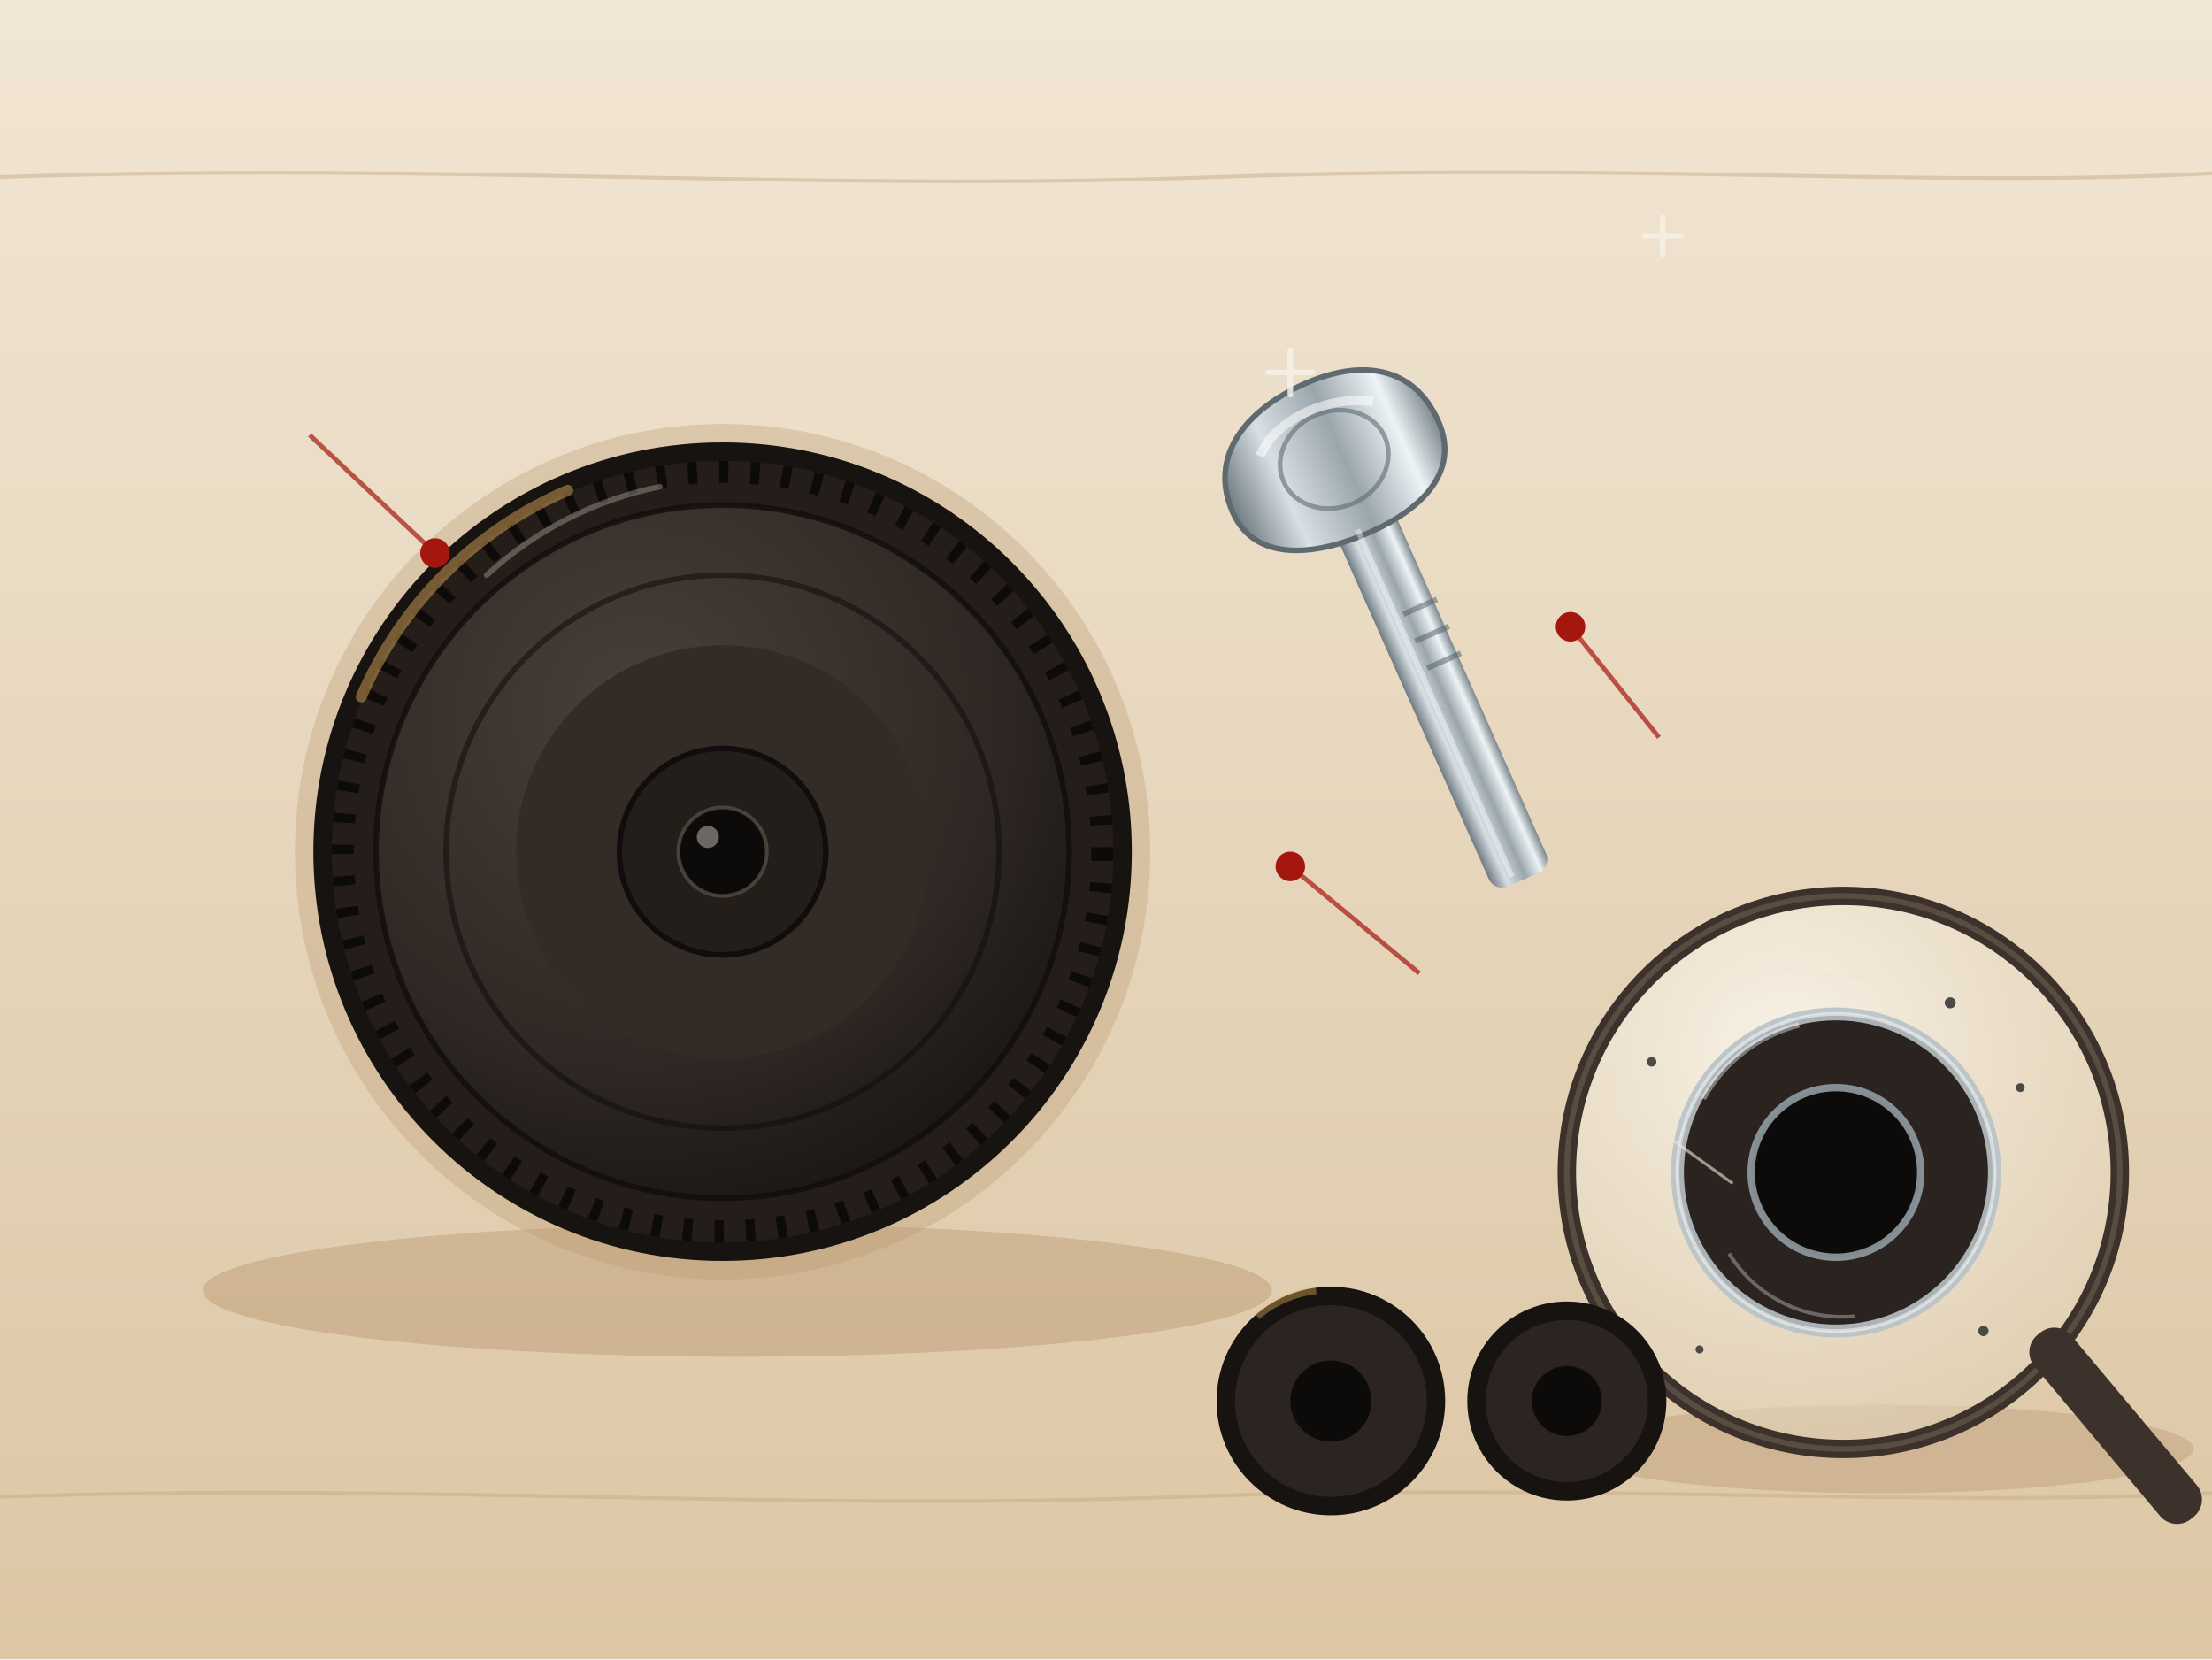
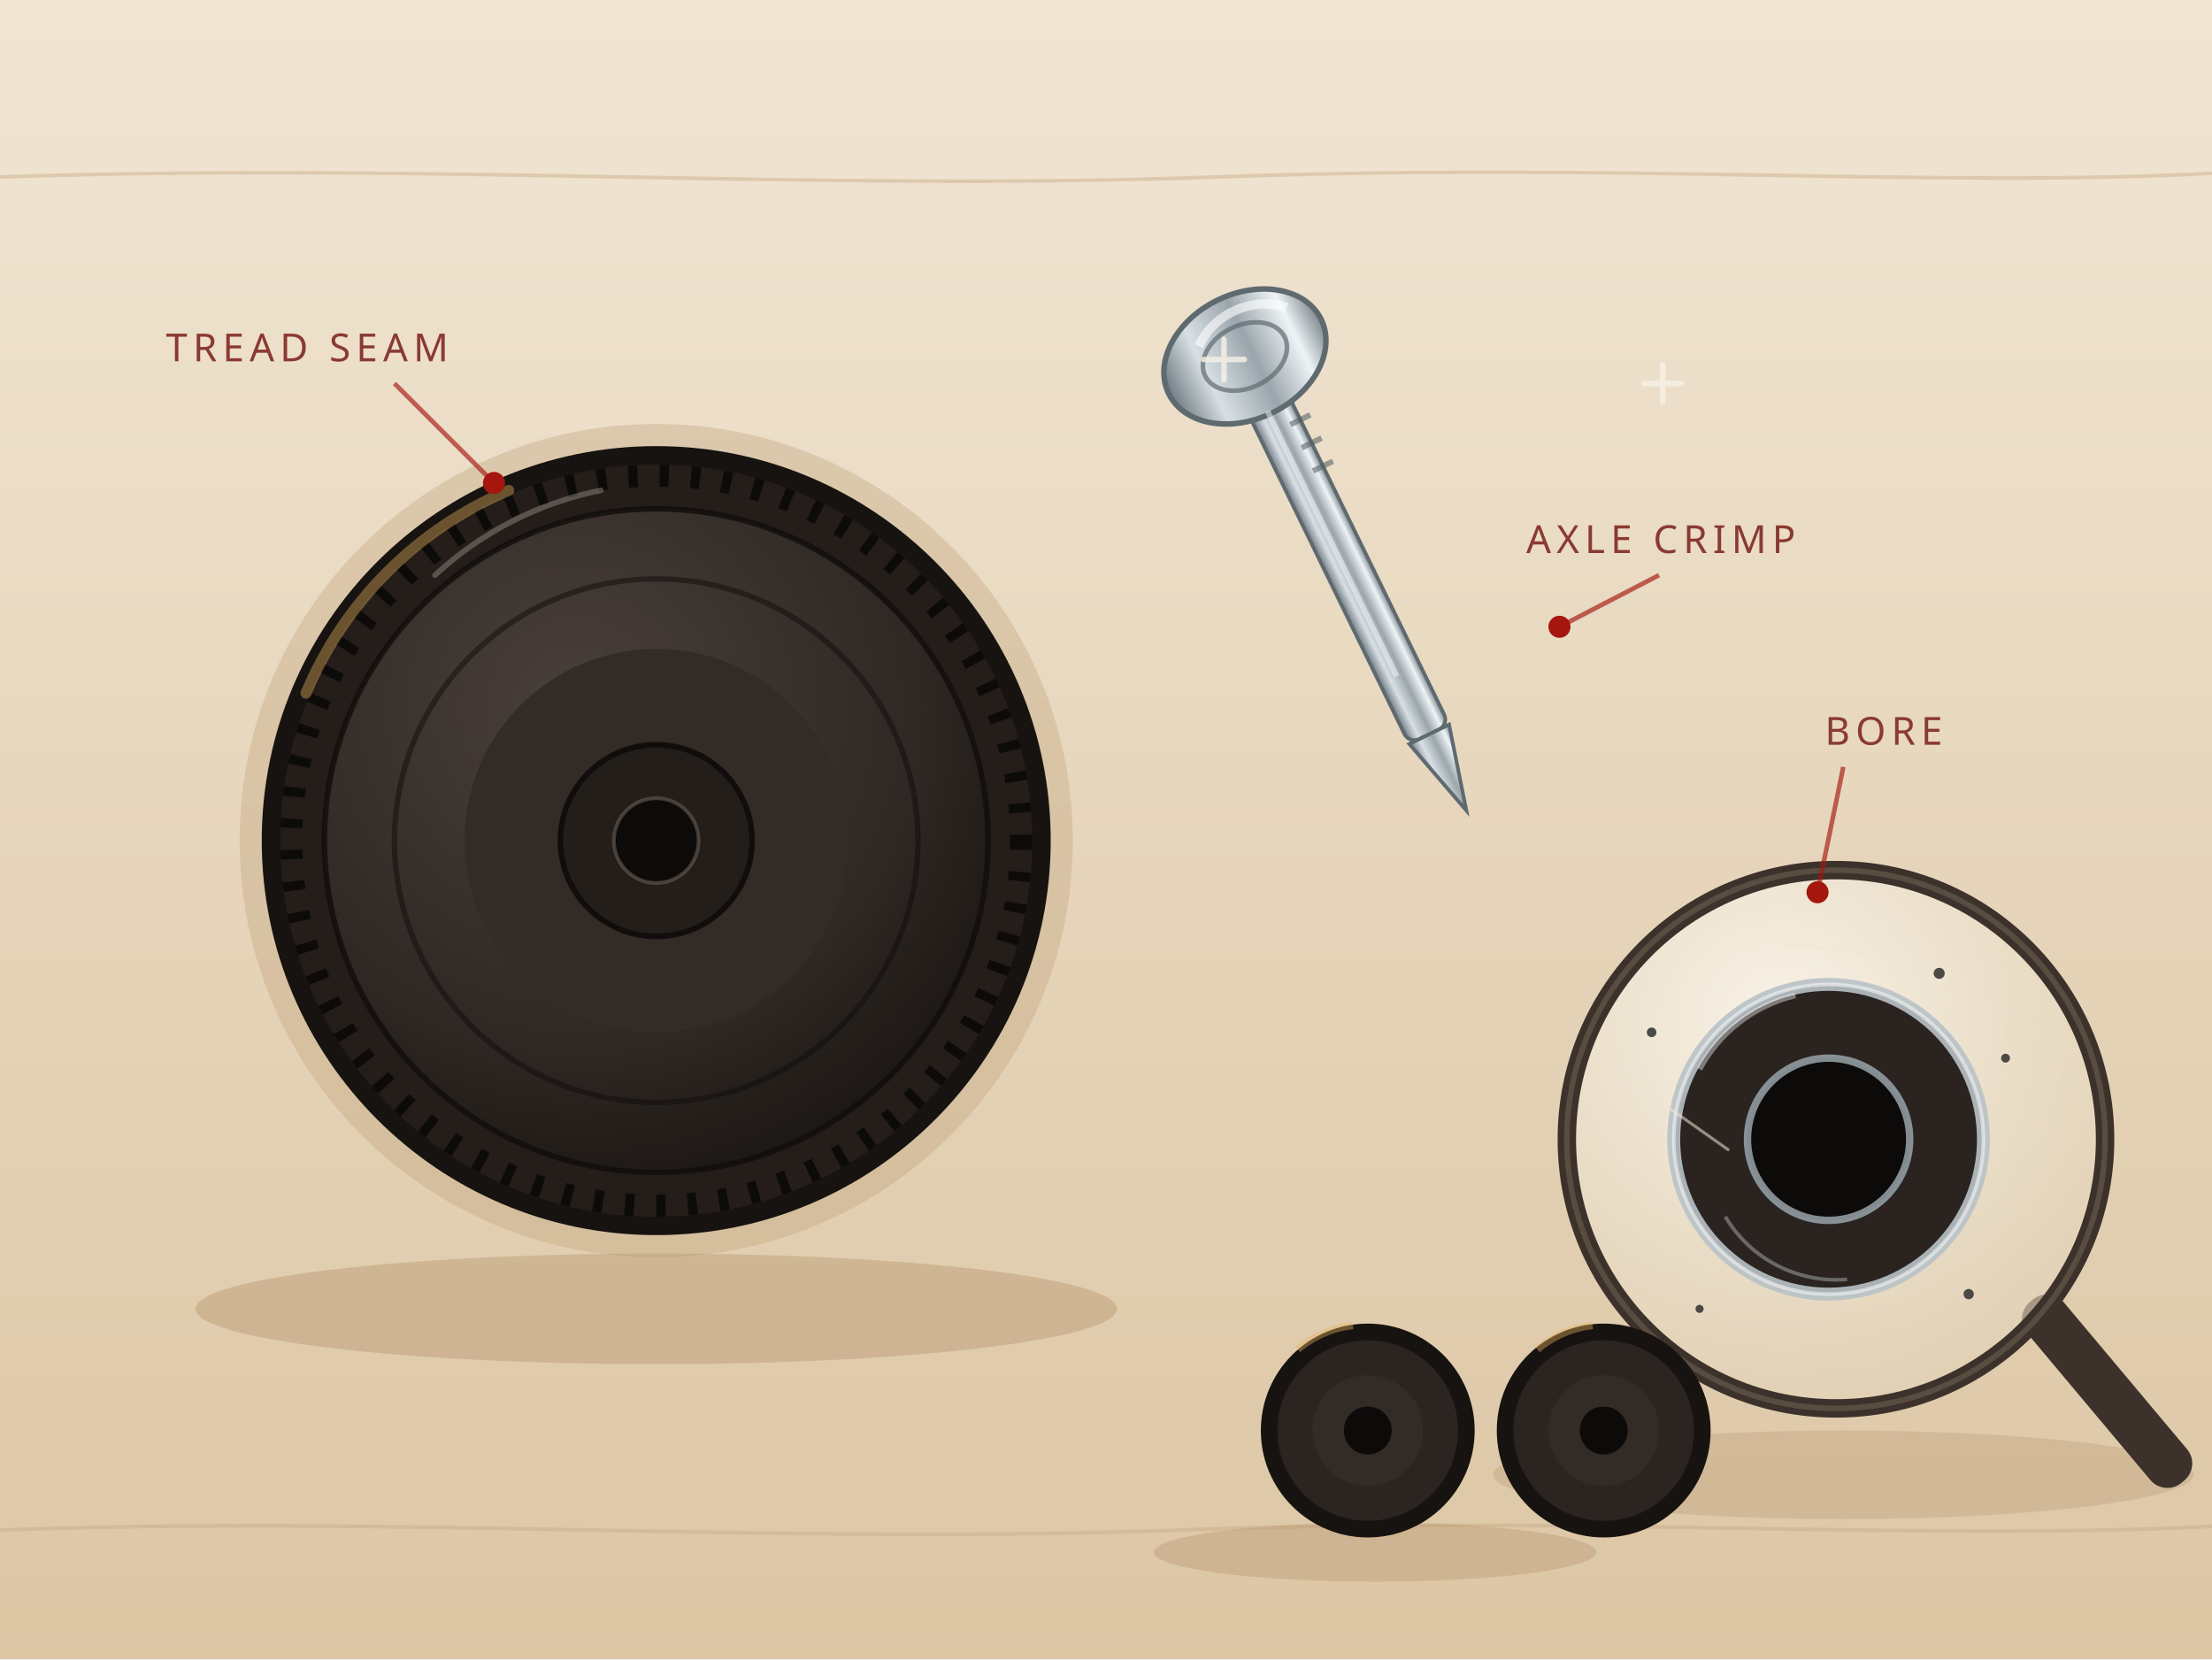
<svg xmlns="http://www.w3.org/2000/svg" viewBox="0 0 1200 900" role="img" aria-label="A derby wheel, a polished axle and a close-up of the polished wheel bore">
  <defs>
    <linearGradient id="wlBg" x1="0" y1="0" x2="0" y2="1">
      <stop offset="0" stop-color="#f1e6d4" />
      <stop offset="1" stop-color="#dcc6a4" />
    </linearGradient>
    <radialGradient id="wlFace" cx="0.38" cy="0.3" r="0.8">
      <stop offset="0" stop-color="#4a403a" />
      <stop offset="0.65" stop-color="#2e2723" />
      <stop offset="1" stop-color="#171310" />
    </radialGradient>
    <linearGradient id="wlMetal" x1="0" y1="0" x2="1" y2="0">
      <stop offset="0" stop-color="#6f7a82" />
      <stop offset="0.25" stop-color="#d8e0e4" />
      <stop offset="0.55" stop-color="#9aa5ac" />
      <stop offset="0.82" stop-color="#eef4f6" />
      <stop offset="1" stop-color="#7c878e" />
    </linearGradient>
    <radialGradient id="wlGlass" cx="0.4" cy="0.3" r="0.75">
-       <stop offset="0" stop-color="#fbf7ee" stop-opacity="0.9" />
-       <stop offset="1" stop-color="#e2d2b7" stop-opacity="0.55" />
+       <stop offset="0" stop-color="#fbf7ee" stop-opacity="0.92" />
+       <stop offset="1" stop-color="#e2d2b7" stop-opacity="0.6" />
    </radialGradient>
  </defs>
  <rect width="1200" height="900" fill="url(#wlBg)" />
-   <g stroke="#c7ab84" stroke-width="2" opacity="0.5" fill="none">
+   <g stroke="#c7ab84" stroke-width="2" opacity="0.45" fill="none">
    <path d="M 0 96 C 240 88 440 104 660 96 C 880 88 1050 102 1200 94" />
-     <path d="M 0 812 C 220 804 420 820 640 812 C 860 804 1040 818 1200 810" />
+     <path d="M 0 830 C 220 822 420 838 640 830 C 860 822 1040 836 1200 828" />
  </g>
-   <ellipse cx="400" cy="700" rx="290" ry="36" fill="#b3906a" opacity="0.4" />
-   <ellipse cx="1020" cy="786" rx="170" ry="24" fill="#b3906a" opacity="0.35" />
-   <g transform="translate(392 462)">
-     <circle r="232" fill="#b99a72" opacity="0.35" />
-     <circle r="222" fill="#171310" />
-     <circle r="212" fill="#241d19" />
-     <circle r="206" fill="none" stroke="#0d0b0a" stroke-width="12" stroke-dasharray="5 12" />
-     <circle r="188" fill="url(#wlFace)" />
-     <circle r="188" fill="none" stroke="#0f0c0b" stroke-width="3" opacity="0.8" />
-     <circle r="150" fill="none" stroke="#0f0c0b" stroke-width="3" opacity="0.55" />
-     <circle r="112" fill="#332b26" />
-     <circle r="56" fill="#241e1a" stroke="#100d0c" stroke-width="3" />
-     <circle r="24" fill="#0d0b0a" />
-     <circle r="24" fill="none" stroke="#5c524a" stroke-width="2" opacity="0.7" />
-     <path d="M -196 -84 A 214 214 0 0 1 -84 -196" fill="none" stroke="#e9b45f" stroke-width="6" opacity="0.45" stroke-linecap="round" />
-     <path d="M -128 -150 A 196 196 0 0 1 -34 -198" fill="none" stroke="#f7f1e6" stroke-width="3" opacity="0.28" stroke-linecap="round" />
-     <circle cx="-8" cy="-8" r="6" fill="#f7f1e6" opacity="0.4" />
+   <ellipse cx="356" cy="710" rx="250" ry="30" fill="#b3906a" opacity="0.4" />
+   <ellipse cx="1000" cy="800" rx="190" ry="24" fill="#b3906a" opacity="0.3" />
+   <g transform="translate(356 456)">
+     <circle r="226" fill="#b99a72" opacity="0.32" />
+     <circle r="214" fill="#171310" />
+     <circle r="204" fill="#241d19" />
+     <circle r="198" fill="none" stroke="#0d0b0a" stroke-width="12" stroke-dasharray="5 12" />
+     <circle r="180" fill="url(#wlFace)" />
+     <circle r="180" fill="none" stroke="#0f0c0b" stroke-width="3" opacity="0.8" />
+     <circle r="142" fill="none" stroke="#0f0c0b" stroke-width="3" opacity="0.5" />
+     <circle r="104" fill="#332b26" />
+     <circle r="52" fill="#241e1a" stroke="#100d0c" stroke-width="3" />
+     <circle r="23" fill="#0d0b0a" />
+     <circle r="23" fill="none" stroke="#5c524a" stroke-width="2" opacity="0.7" />
+     <path d="M -190 -80 A 206 206 0 0 1 -80 -190" fill="none" stroke="#e9b45f" stroke-width="6" opacity="0.4" stroke-linecap="round" />
+     <path d="M -120 -144 A 186 186 0 0 1 -30 -190" fill="none" stroke="#f7f1e6" stroke-width="3" opacity="0.25" stroke-linecap="round" />
  </g>
-   <g transform="translate(722 250) rotate(-24)">
-     <rect x="-14" y="0" width="34" height="250" rx="8" fill="url(#wlMetal)" />
-     <path d="M -60 4 C -60 -30 -30 -44 4 -44 C 36 -44 62 -30 62 4 C 62 34 34 44 4 44 C -28 44 -60 34 -60 4 Z" fill="url(#wlMetal)" stroke="#5f6a70" stroke-width="3" />
-     <ellipse cx="2" cy="0" rx="30" ry="26" fill="none" stroke="#5f6a70" stroke-width="2.5" opacity="0.6" />
-     <path d="M -34 -18 C -20 -32 12 -34 34 -20" fill="none" stroke="#ffffff" stroke-width="5" opacity="0.55" />
-     <path d="M -2 40 L -2 246" stroke="#ffffff" stroke-width="3" opacity="0.4" />
-     <g stroke="#4f5a60" stroke-width="3" opacity="0.5">
-       <path d="M 2 92 H 22" />
-       <path d="M 2 108 H 22" />
-       <path d="M 2 124 H 22" />
+   <g transform="translate(742 330) rotate(-26)">
+     <rect x="-12" y="-152" width="24" height="228" rx="6" fill="url(#wlMetal)" stroke="#5f6a70" stroke-width="2" />
+     <path d="M -12 76 L 0 122 L 12 76 Z" fill="url(#wlMetal)" stroke="#5f6a70" stroke-width="2" />
+     <ellipse cx="0" cy="-152" rx="46" ry="34" fill="url(#wlMetal)" stroke="#5f6a70" stroke-width="3" />
+     <ellipse cx="0" cy="-152" rx="24" ry="17" fill="none" stroke="#5f6a70" stroke-width="2.5" opacity="0.7" />
+     <path d="M -20 -168 C -6 -180 18 -180 32 -166" fill="none" stroke="#ffffff" stroke-width="5" opacity="0.6" />
+     <path d="M -2 -120 L -2 40" stroke="#ffffff" stroke-width="3" opacity="0.45" />
+     <g stroke="#4f5a60" stroke-width="3" opacity="0.55">
+       <path d="M 6 -108 H 18" />
+       <path d="M 6 -94 H 18" />
+       <path d="M 6 -80 H 18" />
    </g>
  </g>
-   <g stroke="#f7f1e6" stroke-width="3" stroke-linecap="round" opacity="0.85">
-     <path d="M 700 214 L 700 190" />
-     <path d="M 688 202 L 712 202" />
-     <path d="M 902 138 L 902 118" />
-     <path d="M 892 128 L 912 128" />
+   <g stroke="#f7f1e6" stroke-width="3" stroke-linecap="round" opacity="0.8">
+     <path d="M 664 206 L 664 184" />
+     <path d="M 653 195 L 675 195" />
+     <path d="M 902 218 L 902 198" />
+     <path d="M 892 208 L 912 208" />
  </g>
-   <g transform="translate(1000 636)">
-     <circle r="150" fill="url(#wlGlass)" stroke="#3c322b" stroke-width="10" />
-     <circle r="150" fill="none" stroke="#6d5d50" stroke-width="3" opacity="0.6" />
+   <g transform="translate(996 618)">
+     <rect x="96" y="96" width="26" height="128" rx="12" transform="rotate(-40 96 96)" fill="#3c322b" />
+     <circle r="146" fill="url(#wlGlass)" stroke="#3c322b" stroke-width="10" />
+     <circle r="146" fill="none" stroke="#6d5d50" stroke-width="3" opacity="0.6" />
    <g transform="translate(-4 0)">
-       <circle r="86" fill="#2a2320" />
-       <circle r="86" fill="none" stroke="#b8c2c7" stroke-width="7" opacity="0.9" />
-       <circle r="86" fill="none" stroke="#ffffff" stroke-width="2" opacity="0.5" />
-       <circle r="46" fill="#0d0b0a" />
-       <circle r="46" fill="none" stroke="#98a3a9" stroke-width="4" opacity="0.85" />
-       <path d="M -72 -40 A 82 82 0 0 1 -20 -80" fill="none" stroke="#ffffff" stroke-width="3" opacity="0.4" />
-       <path d="M -58 44 A 72 72 0 0 0 10 78" fill="none" stroke="#dfe7ea" stroke-width="2" opacity="0.35" />
+       <circle r="84" fill="#2a2320" />
+       <circle r="84" fill="none" stroke="#b8c2c7" stroke-width="7" opacity="0.9" />
+       <circle r="84" fill="none" stroke="#ffffff" stroke-width="2" opacity="0.5" />
+       <circle r="44" fill="#0d0b0a" />
+       <circle r="44" fill="none" stroke="#98a3a9" stroke-width="4" opacity="0.85" />
+       <path d="M -70 -38 A 80 80 0 0 1 -18 -78" fill="none" stroke="#ffffff" stroke-width="3" opacity="0.4" />
+       <path d="M -56 42 A 70 70 0 0 0 10 76" fill="none" stroke="#dfe7ea" stroke-width="2" opacity="0.35" />
    </g>
    <g fill="#4b4a45">
-       <circle cx="58" cy="-92" r="3" />
-       <circle cx="96" cy="-46" r="2.4" />
-       <circle cx="-104" cy="-60" r="2.6" />
-       <circle cx="-78" cy="96" r="2.2" />
-       <circle cx="76" cy="86" r="2.8" />
+       <circle cx="56" cy="-90" r="3" />
+       <circle cx="92" cy="-44" r="2.4" />
+       <circle cx="-100" cy="-58" r="2.6" />
+       <circle cx="-74" cy="92" r="2.2" />
+       <circle cx="72" cy="84" r="2.8" />
    </g>
-     <g stroke="#efe6d5" stroke-width="1.6" opacity="0.6">
-       <path d="M -30 -110 L 24 -104" />
-       <path d="M -96 -20 L -60 6" />
+     <g stroke="#efe6d5" stroke-width="1.6" opacity="0.55">
+       <path d="M -28 -106 L 22 -100" />
+       <path d="M -92 -18 L -58 6" />
    </g>
-     <rect x="96" y="96" width="26" height="130" rx="12" transform="rotate(-40 96 96)" fill="#3c322b" />
  </g>
-   <g stroke="#a5160f" stroke-width="2.5" fill="none" opacity="0.7">
-     <path d="M 236 300 L 168 236" />
-     <path d="M 700 470 L 770 528" />
+   <g font-family="Barlow Condensed, Arial Narrow, sans-serif" font-size="21" letter-spacing="3" fill="#8a3a32">
+     <text x="90" y="196">TREAD SEAM</text>
+     <text x="828" y="300">AXLE CRIMP</text>
+     <text x="990" y="404">BORE</text>
+   </g>
+   <g stroke="#a5160f" stroke-width="2.5" fill="none" opacity="0.65">
+     <path d="M 214 208 L 268 262" />
+     <path d="M 900 312 L 846 340" />
+     <path d="M 1000 416 L 986 484" />
  </g>
  <g fill="#a5160f">
-     <circle cx="236" cy="300" r="8" />
-     <circle cx="700" cy="470" r="8" />
-     <circle cx="852" cy="340" r="8" />
+     <circle cx="268" cy="262" r="6" />
+     <circle cx="846" cy="340" r="6" />
+     <circle cx="986" cy="484" r="6" />
  </g>
-   <g stroke="#a5160f" stroke-width="2.5" fill="none" opacity="0.7">
-     <path d="M 852 340 L 900 400" />
-   </g>
-   <g transform="translate(722 760)">
-     <circle r="62" fill="#171310" />
-     <circle r="52" fill="#2b2420" />
-     <circle r="22" fill="#0d0b0a" />
-     <circle cx="128" r="54" fill="#171310" />
-     <circle cx="128" r="44" fill="#2b2420" />
-     <circle cx="128" r="19" fill="#0d0b0a" />
-     <path d="M -40 -46 A 60 60 0 0 1 -8 -60" fill="none" stroke="#e9b45f" stroke-width="4" opacity="0.4" />
+   <g transform="translate(742 776)">
+     <ellipse cx="4" cy="66" rx="120" ry="16" fill="#b3906a" opacity="0.35" />
+     <circle r="58" fill="#171310" />
+     <circle r="49" fill="#2b2420" />
+     <circle r="30" fill="#332b26" />
+     <circle r="13" fill="#0d0b0a" />
+     <circle cx="128" r="58" fill="#171310" />
+     <circle cx="128" r="49" fill="#2b2420" />
+     <circle cx="128" r="30" fill="#332b26" />
+     <circle cx="128" r="13" fill="#0d0b0a" />
+     <path d="M -38 -44 A 56 56 0 0 1 -8 -57" fill="none" stroke="#e9b45f" stroke-width="4" opacity="0.4" />
+     <path d="M 92 -44 A 56 56 0 0 1 122 -57" fill="none" stroke="#e9b45f" stroke-width="4" opacity="0.4" />
  </g>
</svg>
